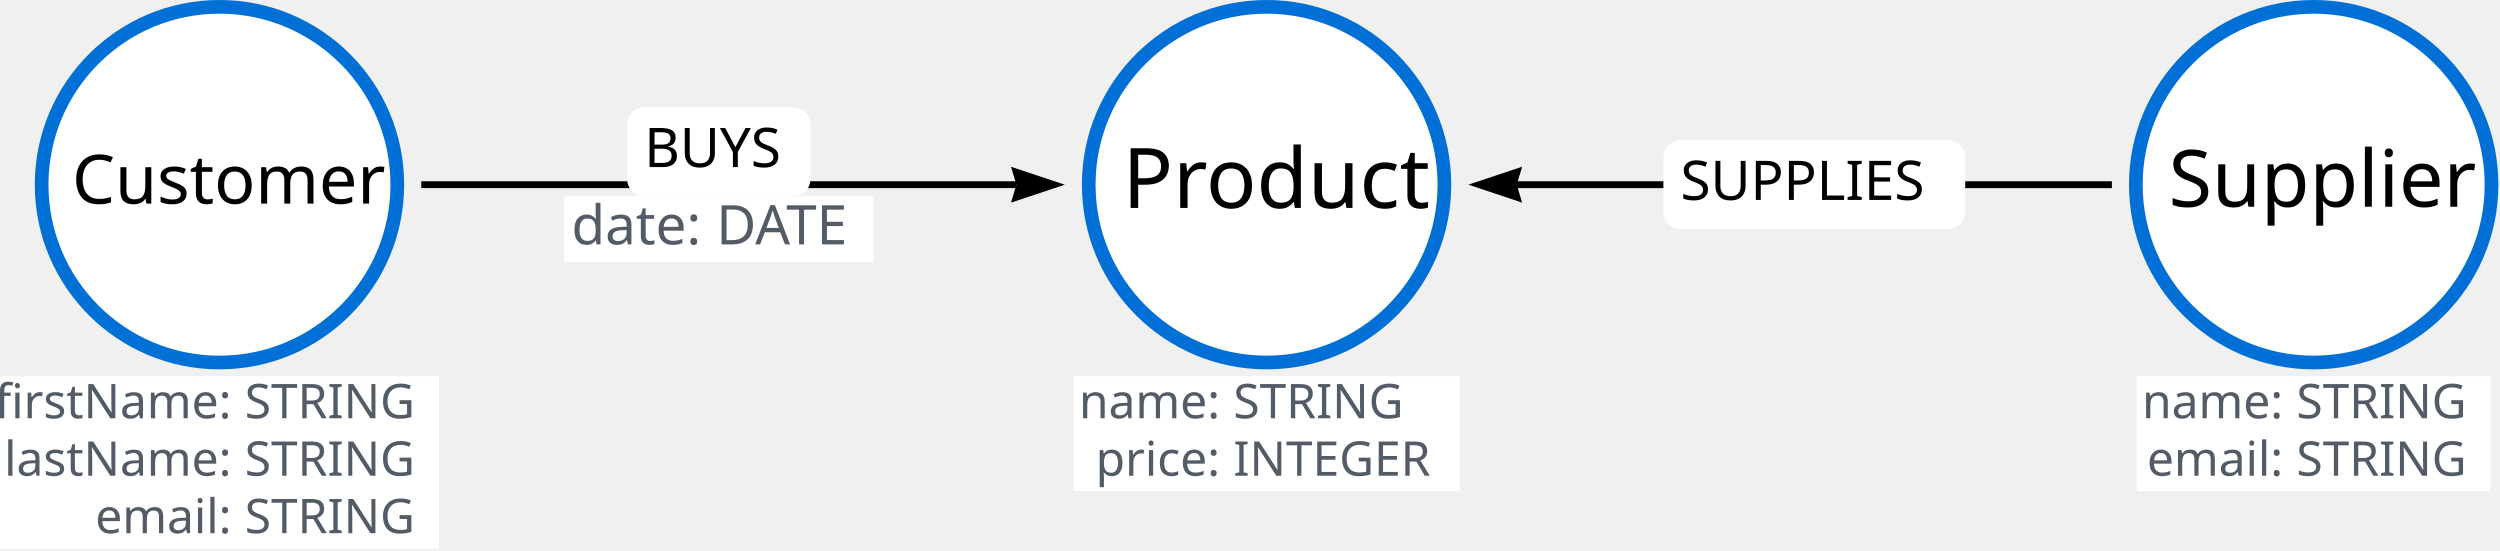
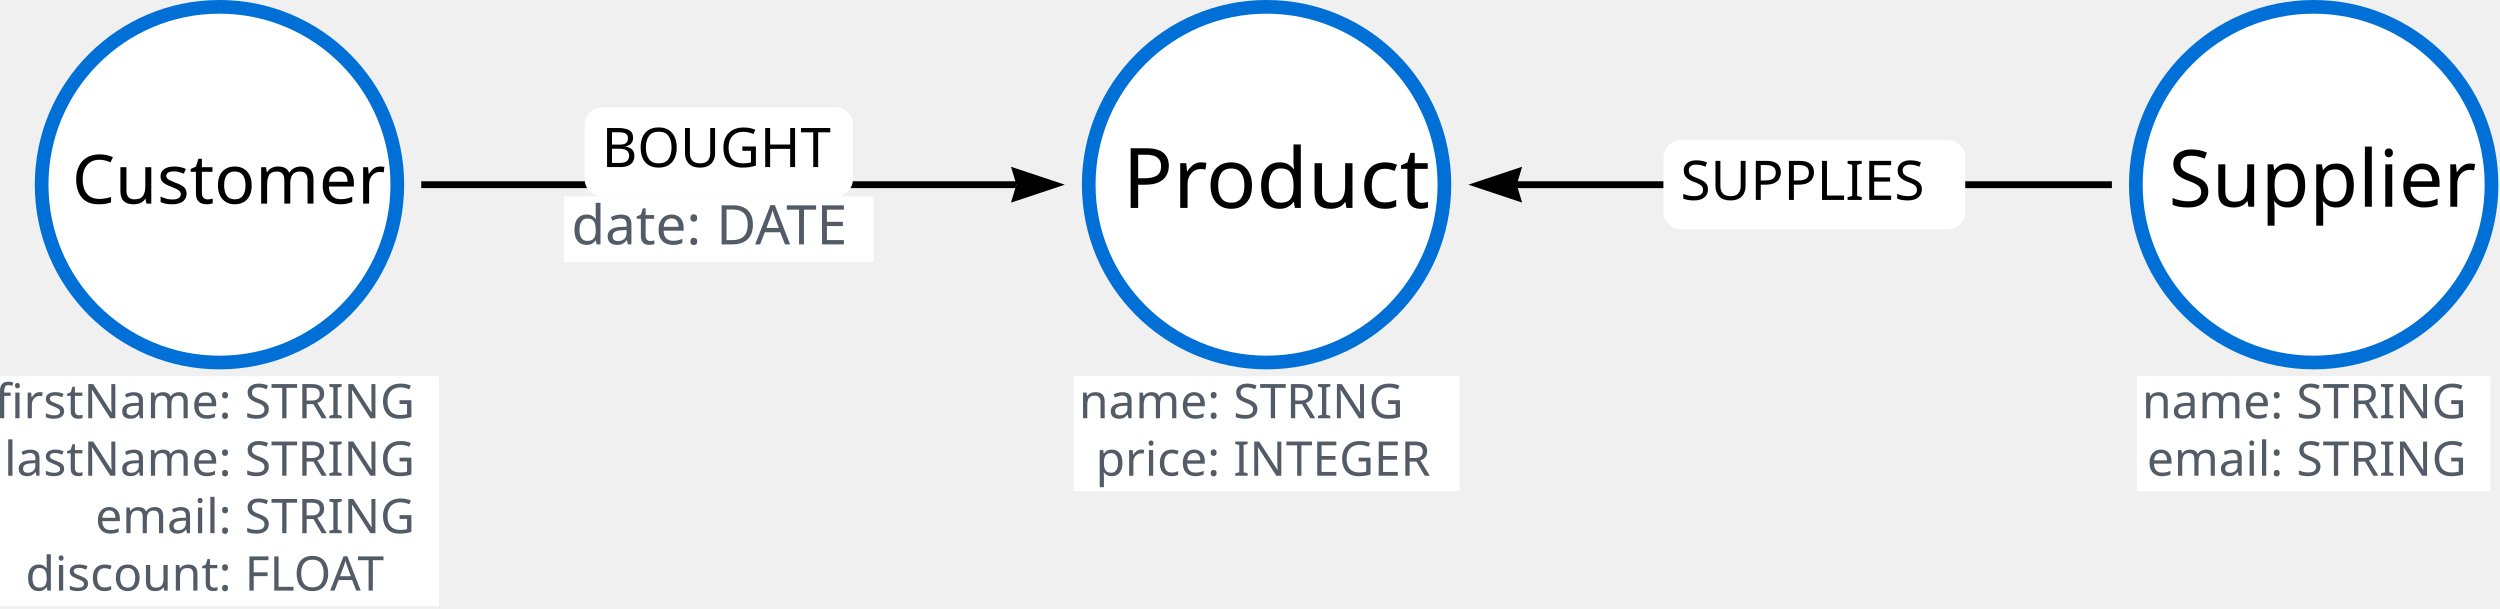
- <svg xmlns="http://www.w3.org/2000/svg" width="731" height="161" viewBox="0 0 731 161">
+ <svg xmlns="http://www.w3.org/2000/svg" width="731" height="178" viewBox="0 0 731 178">
  <defs>
    <style type="text/css" />
  </defs>
  <g transform="translate(76.17236 59) scale(1)">
    <g class="relationship">
      <g transform="translate(-12 -5) rotate(0)" stroke-width="2" stroke="#000000">
        <path d="M 59 0 L 233.017 0" />
        <polygon points="-14.155,0 -15.728,5.243 0,0 -15.728,-5.243" fill="#000000" transform="translate(247.1724 0) rotate(0)" stroke="none" />
      </g>
      <g transform="translate(134.0086 -5) rotate(0) translate(0 -22.6)">
        <g transform="translate(0 0)">
-           <g transform="translate(-26.78516 0)" fill="#ffffff" stroke="#000000" stroke-width="0">
-             <rect x="0" y="0" width="53.57" height="26" rx="5" ry="5" stroke="none" />
-             <text xml:space="preserve" x="5" y="17.457" stroke="none" text-anchor="left" font-family="sans-serif" font-size="16" font-weight="normal" fill="#000000">BUYS</text>
+           <g transform="translate(-39.22266 0)" fill="#ffffff" stroke="#000000" stroke-width="0">
+             <rect x="0" y="0" width="78.445" height="26" rx="5" ry="5" stroke="none" />
+             <text xml:space="preserve" x="5" y="17.457" stroke="none" text-anchor="left" font-family="sans-serif" font-size="16" font-weight="normal" fill="#000000">BOUGHT</text>
          </g>
        </g>
        <g transform="translate(0 26)">
          <g transform="translate(-45.20703 0)" fill="white">
            <rect x="0" y="0" width="90.414" height="19.2" rx="0" ry="0" stroke="none" />
            <g font-family="sans-serif" font-size="16" font-weight="normal" fill="#535B66" text-anchor="end">
              <text xml:space="preserve" x="40.031" y="14.057" stroke="none">date:</text>
              <text xml:space="preserve" x="44.477" y="14.057" stroke="none" text-anchor="start">DATE</text>
            </g>
          </g>
        </g>
      </g>
    </g>
    <g class="relationship">
      <g transform="translate(600.3447 -5) rotate(180)" stroke-width="2" stroke="#000000">
        <path d="M 59 0 L 233.017 0" />
        <polygon points="-14.155,0 -15.728,5.243 0,0 -15.728,-5.243" fill="#000000" transform="translate(247.1724 0) rotate(0)" stroke="none" />
      </g>
      <g transform="translate(454.3361 -5) rotate(360) translate(0 -13)">
        <g transform="translate(0 0)">
          <g transform="translate(-44.12891 0)" fill="#ffffff" stroke="#000000" stroke-width="0">
            <rect x="0" y="0" width="88.258" height="26" rx="5" ry="5" stroke="none" />
            <text xml:space="preserve" x="5" y="17.457" stroke="none" text-anchor="left" font-family="sans-serif" font-size="16" font-weight="normal" fill="#000000">SUPPLIES</text>
          </g>
        </g>
      </g>
    </g>
    <g class="node">
      <g fill="#ffffff" stroke="#006FD6" stroke-width="4">
        <circle cx="-12" cy="-5" r="52" />
      </g>
      <g transform="translate(-12 -5)">
        <g transform="scale(0.4232171) translate(0 -30.5)">
          <g transform="translate(0 0)">
            <g transform="translate(-101.8601 0)">
              <g fill="#000000" stroke="#000000" stroke-width="4" font-family="sans-serif" font-size="47" font-weight="normal">
                <text xml:space="preserve" x="0" y="43.593" stroke="none">Customer</text>
              </g>
            </g>
          </g>
        </g>
        <g transform="translate(3.429011037612589e-15 56)">
          <g transform="translate(0 0)">
            <g transform="translate(-64.17236 0)" fill="white">
-               <rect x="0" y="0" width="128.345" height="50.4" rx="0" ry="0" stroke="none" />
+               <rect x="0" y="0" width="128.345" height="67.2" rx="0" ry="0" stroke="none" />
              <g font-family="sans-serif" font-size="14" font-weight="normal" fill="#535B66" text-anchor="end">
                <text xml:space="preserve" x="67.676" y="12.3" stroke="none">firstName:</text>
                <text xml:space="preserve" x="71.565" y="12.3" stroke="none" text-anchor="start">STRING</text>
                <text xml:space="preserve" x="67.676" y="29.1" stroke="none" text-anchor="end">lastName:</text>
                <text xml:space="preserve" x="71.565" y="29.1" stroke="none" text-anchor="start">STRING</text>
                <text xml:space="preserve" x="67.676" y="45.9" stroke="none" text-anchor="end">email:</text>
                <text xml:space="preserve" x="71.565" y="45.9" stroke="none" text-anchor="start">STRING</text>
+                 <text xml:space="preserve" x="67.676" y="62.7" stroke="none" text-anchor="end">discount:</text>
+                 <text xml:space="preserve" x="71.565" y="62.7" stroke="none" text-anchor="start">FLOAT</text>
              </g>
            </g>
          </g>
        </g>
      </g>
    </g>
    <g class="node">
      <g fill="#ffffff" stroke="#006FD6" stroke-width="4">
        <circle cx="294.172" cy="-5" r="52" />
      </g>
      <g transform="translate(294.1724 -5)">
        <g transform="scale(0.5199872) translate(0 -30.5)">
          <g transform="translate(0 0)">
            <g transform="translate(-80.98779 0)">
              <g fill="#000000" stroke="#000000" stroke-width="4" font-family="sans-serif" font-size="47" font-weight="normal">
                <text xml:space="preserve" x="0" y="43.593" stroke="none">Product</text>
              </g>
            </g>
          </g>
        </g>
        <g transform="translate(3.429011037612589e-15 56)">
          <g transform="translate(0 0)">
            <g transform="translate(-56.40332 0)" fill="white">
              <rect x="0" y="0" width="112.807" height="33.6" rx="0" ry="0" stroke="none" />
              <g font-family="sans-serif" font-size="14" font-weight="normal" fill="#535B66" text-anchor="end">
                <text xml:space="preserve" x="42.8" y="12.3" stroke="none">name:</text>
                <text xml:space="preserve" x="46.689" y="12.3" stroke="none" text-anchor="start">STRING</text>
                <text xml:space="preserve" x="42.8" y="29.1" stroke="none" text-anchor="end">price:</text>
                <text xml:space="preserve" x="46.689" y="29.1" stroke="none" text-anchor="start">INTEGER</text>
              </g>
            </g>
          </g>
        </g>
      </g>
    </g>
    <g class="node">
      <g fill="#ffffff" stroke="#006FD6" stroke-width="4">
        <circle cx="600.345" cy="-5" r="52" />
      </g>
      <g transform="translate(600.3447 -5)">
        <g transform="scale(0.4920406) translate(0 -30.5)">
          <g transform="translate(0 0)">
            <g transform="translate(-86.22021 0)">
              <g fill="#000000" stroke="#000000" stroke-width="4" font-family="sans-serif" font-size="47" font-weight="normal">
                <text xml:space="preserve" x="0" y="43.593" stroke="none">Supplier</text>
              </g>
            </g>
          </g>
        </g>
        <g transform="translate(3.429011037612589e-15 56)">
          <g transform="translate(0 0)">
            <g transform="translate(-51.73438 0)" fill="white">
              <rect x="0" y="0" width="103.469" height="33.6" rx="0" ry="0" stroke="none" />
              <g font-family="sans-serif" font-size="14" font-weight="normal" fill="#535B66" text-anchor="end">
                <text xml:space="preserve" x="42.8" y="12.3" stroke="none">name:</text>
                <text xml:space="preserve" x="46.689" y="12.3" stroke="none" text-anchor="start">STRING</text>
                <text xml:space="preserve" x="42.8" y="29.1" stroke="none" text-anchor="end">email:</text>
                <text xml:space="preserve" x="46.689" y="29.1" stroke="none" text-anchor="start">STRING</text>
              </g>
            </g>
          </g>
        </g>
      </g>
    </g>
  </g>
</svg>
